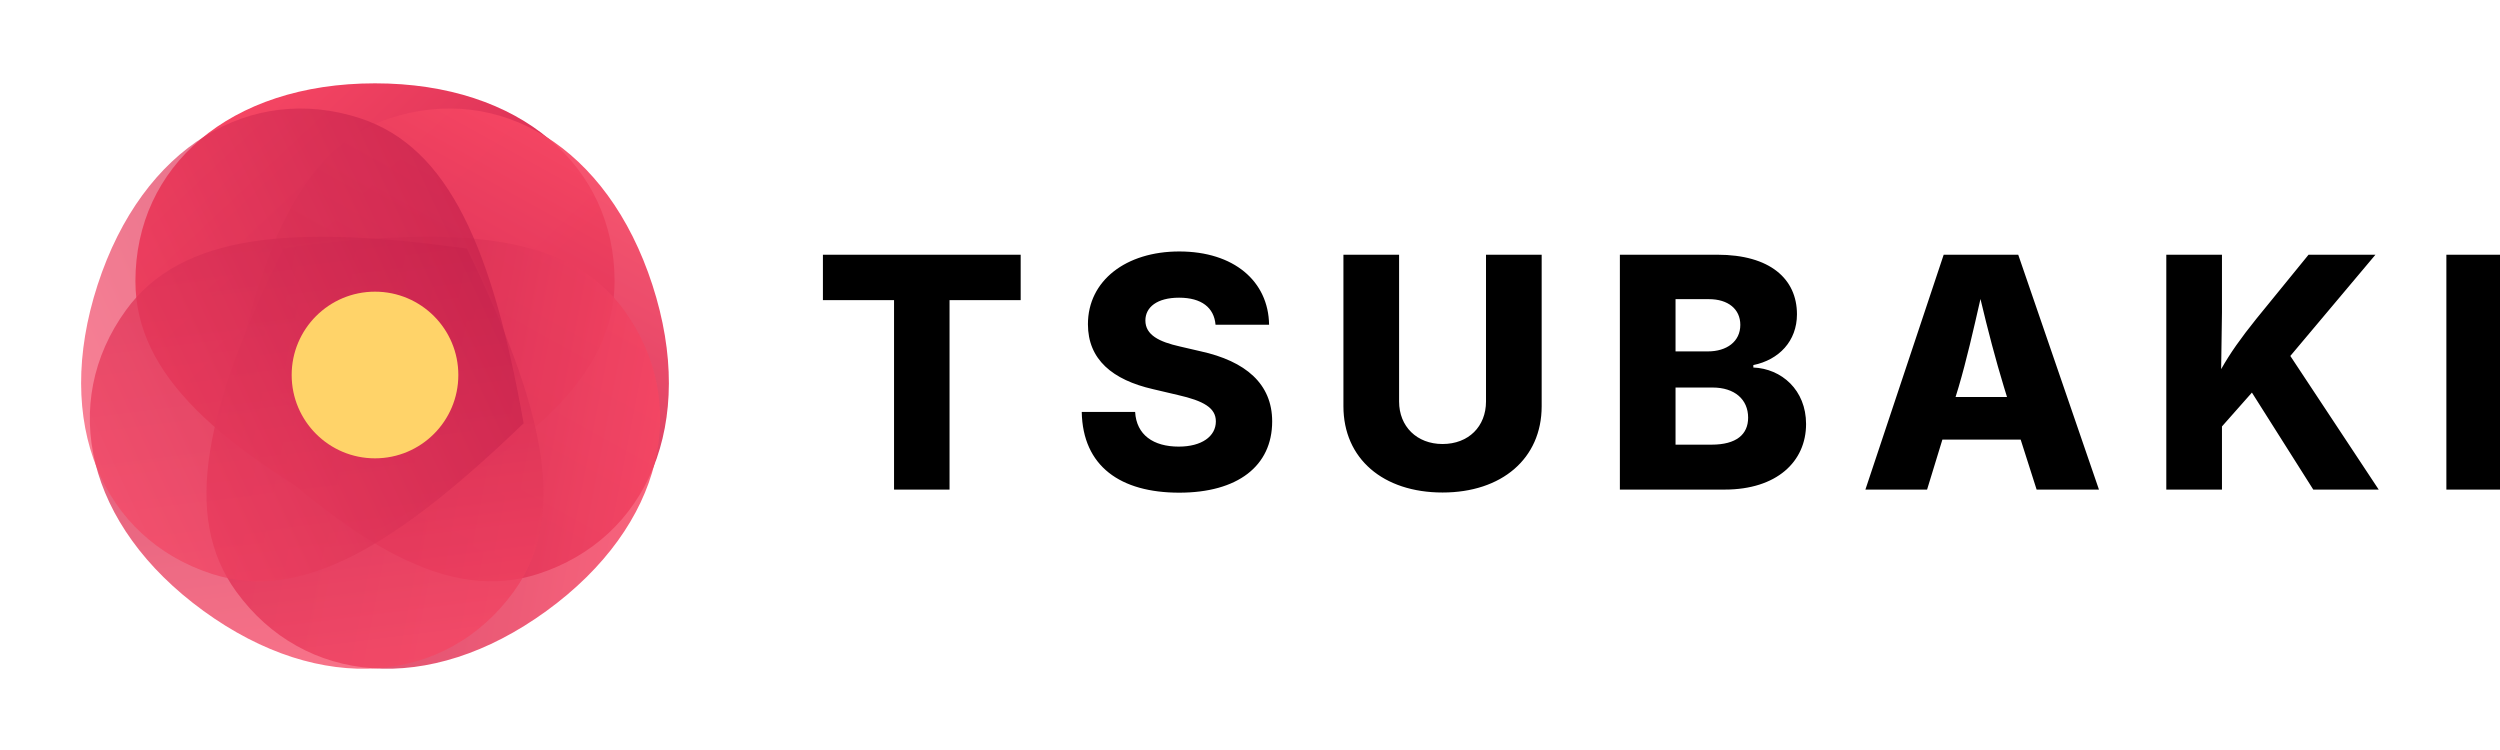
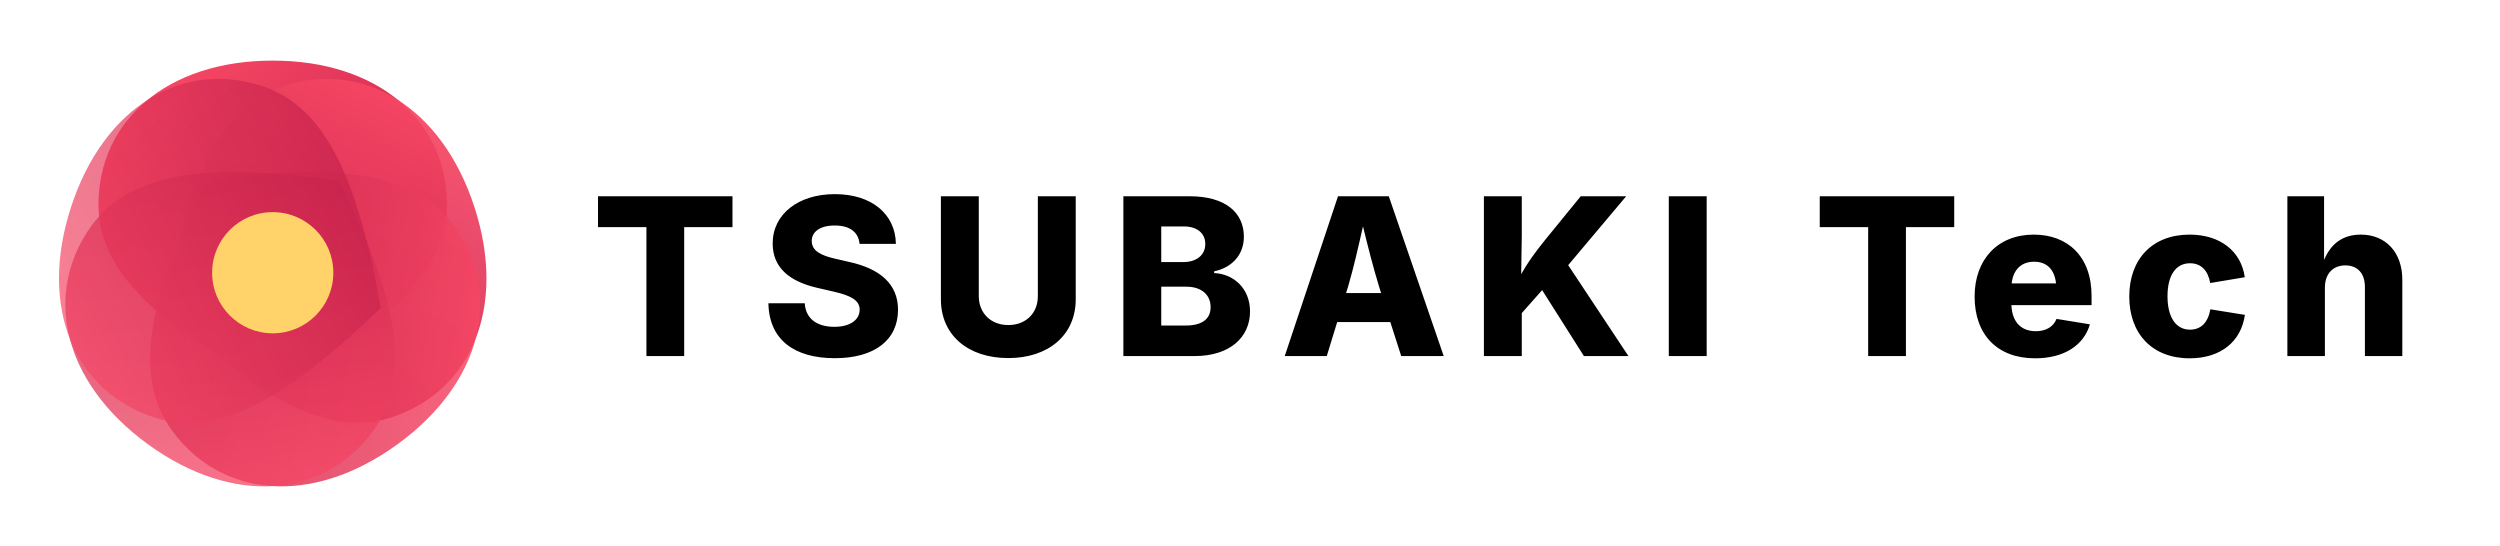
- <svg xmlns="http://www.w3.org/2000/svg" viewBox="0 0 240 72" role="img" aria-labelledby="title desc">
+ <svg xmlns="http://www.w3.org/2000/svg" viewBox="0 0 330 72" role="img" aria-labelledby="title desc">
  <defs>
    <linearGradient id="g" x1="0" y1="0" x2="1" y2="1">
      <stop offset="0" stop-color="#ff4d68" />
      <stop offset="1" stop-color="#b81745" />
    </linearGradient>
  </defs>
  <g transform="translate(36 36)">
    <path d="M0-28C14-28 23-20 23-9C23 0 15 7 0 15C-15 7-23 0-23-9C-23-20-14-28 0-28Z" fill="url(#g)" transform="rotate(0)" />
    <path d="M0-28C14-28 23-20 23-9C23 0 15 7 0 15C-15 7-23 0-23-9C-23-20-14-28 0-28Z" fill="url(#g)" opacity=".92" transform="rotate(72)" />
    <path d="M0-28C14-28 23-20 23-9C23 0 15 7 0 15C-15 7-23 0-23-9C-23-20-14-28 0-28Z" fill="url(#g)" opacity=".84" transform="rotate(144)" />
    <path d="M0-28C14-28 23-20 23-9C23 0 15 7 0 15C-15 7-23 0-23-9C-23-20-14-28 0-28Z" fill="url(#g)" opacity=".76" transform="rotate(216)" />
    <path d="M0-28C14-28 23-20 23-9C23 0 15 7 0 15C-15 7-23 0-23-9C-23-20-14-28 0-28Z" fill="url(#g)" opacity=".68" transform="rotate(288)" />
    <circle r="8" fill="#ffd369" />
  </g>
-   <text x="78" y="47" font-family="Inter, ui-sans-serif, system-ui, sans-serif" font-size="31" font-weight="800" letter-spacing="4" fill="currentColor">TSUBAKI</text>
+   <text x="78" y="47" font-family="Inter, ui-sans-serif, system-ui, sans-serif" font-size="29" font-weight="800" letter-spacing="3" fill="currentColor">TSUBAKI Tech</text>
</svg>
